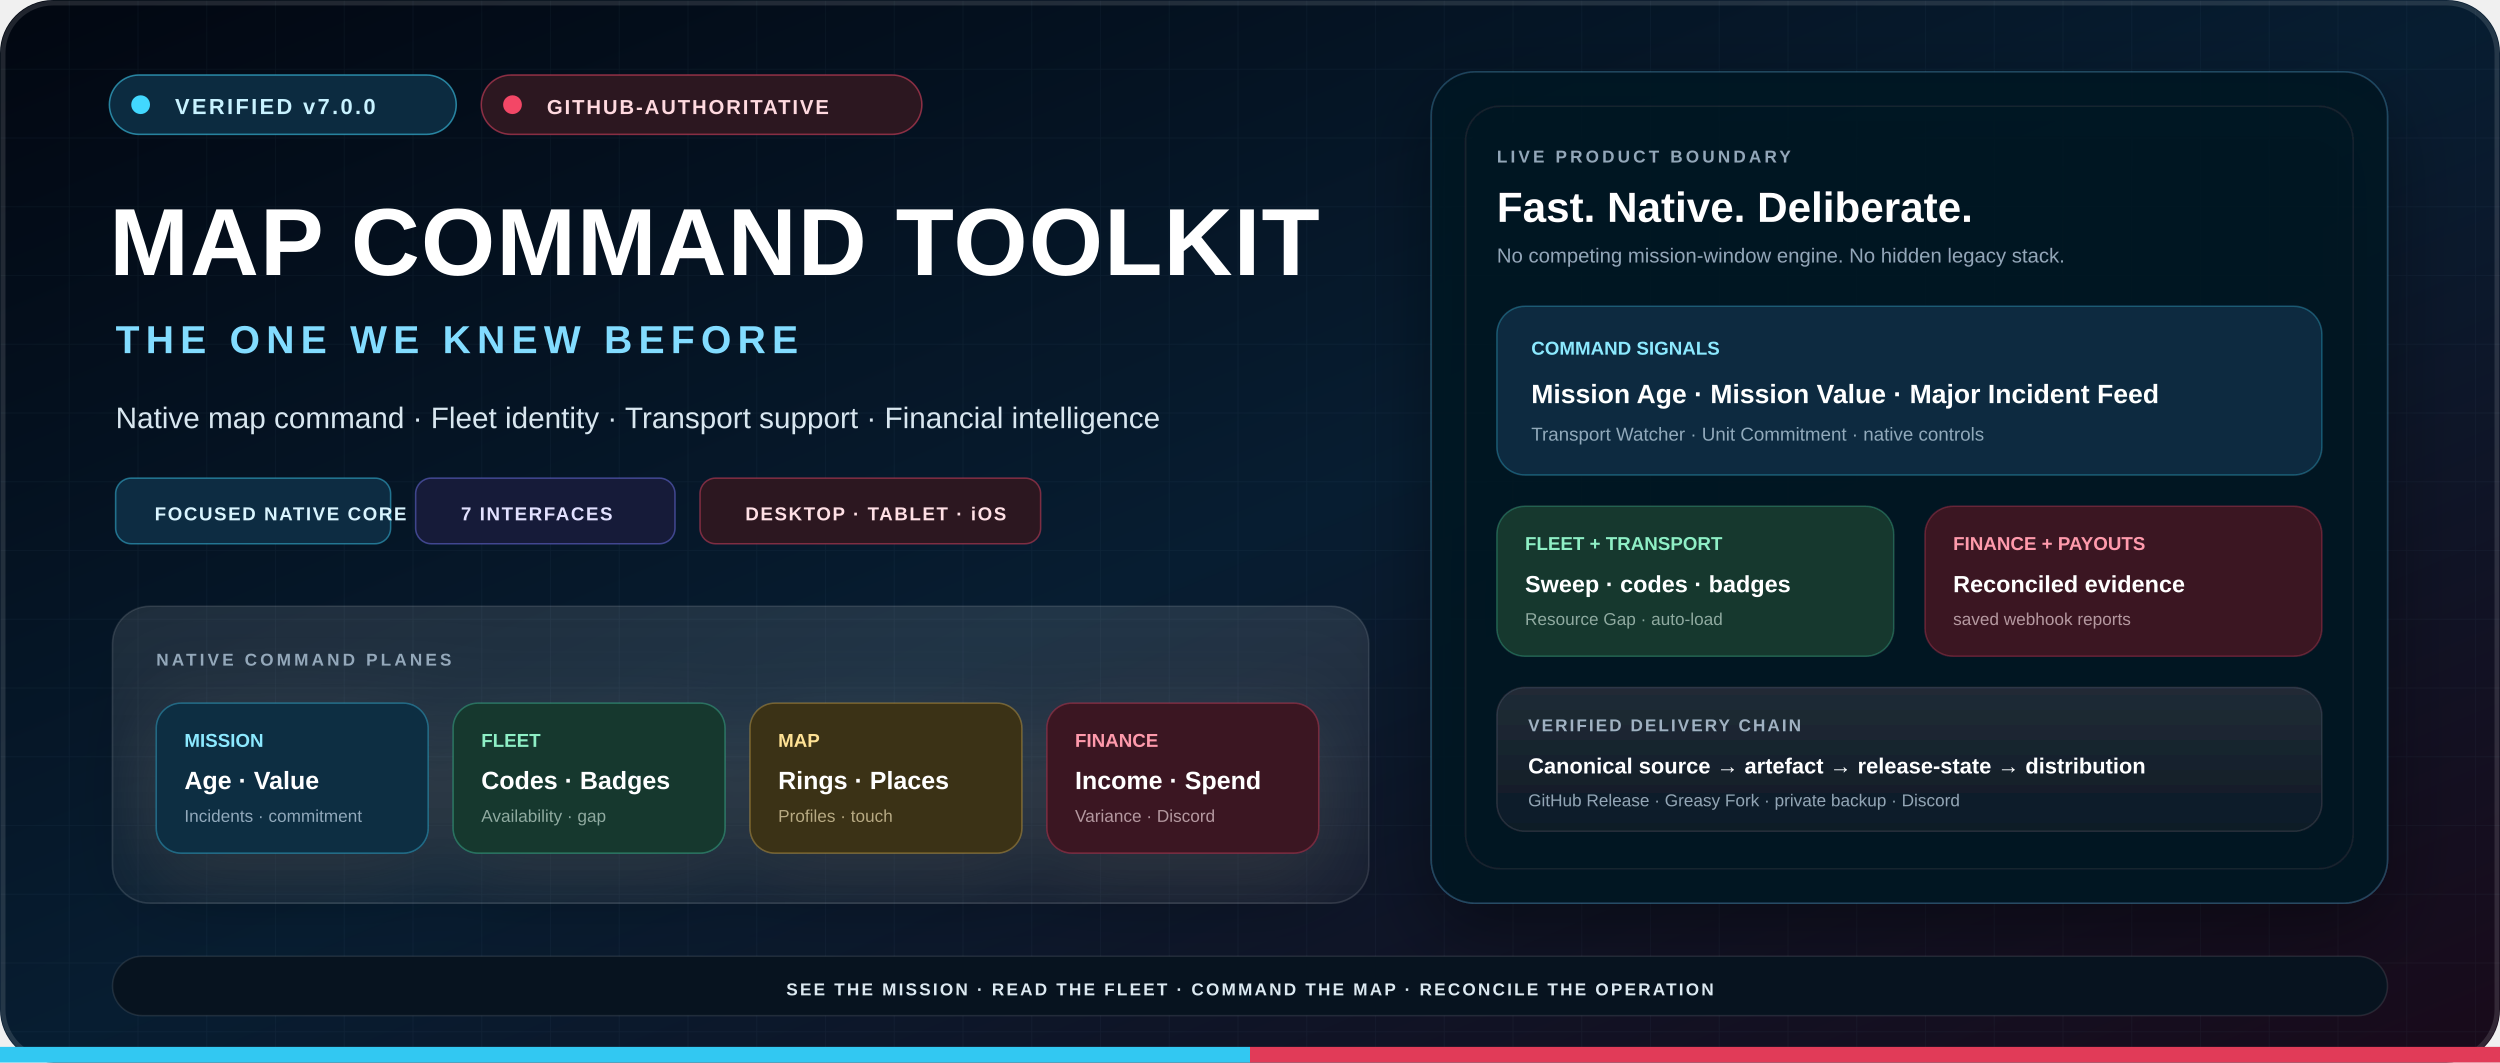
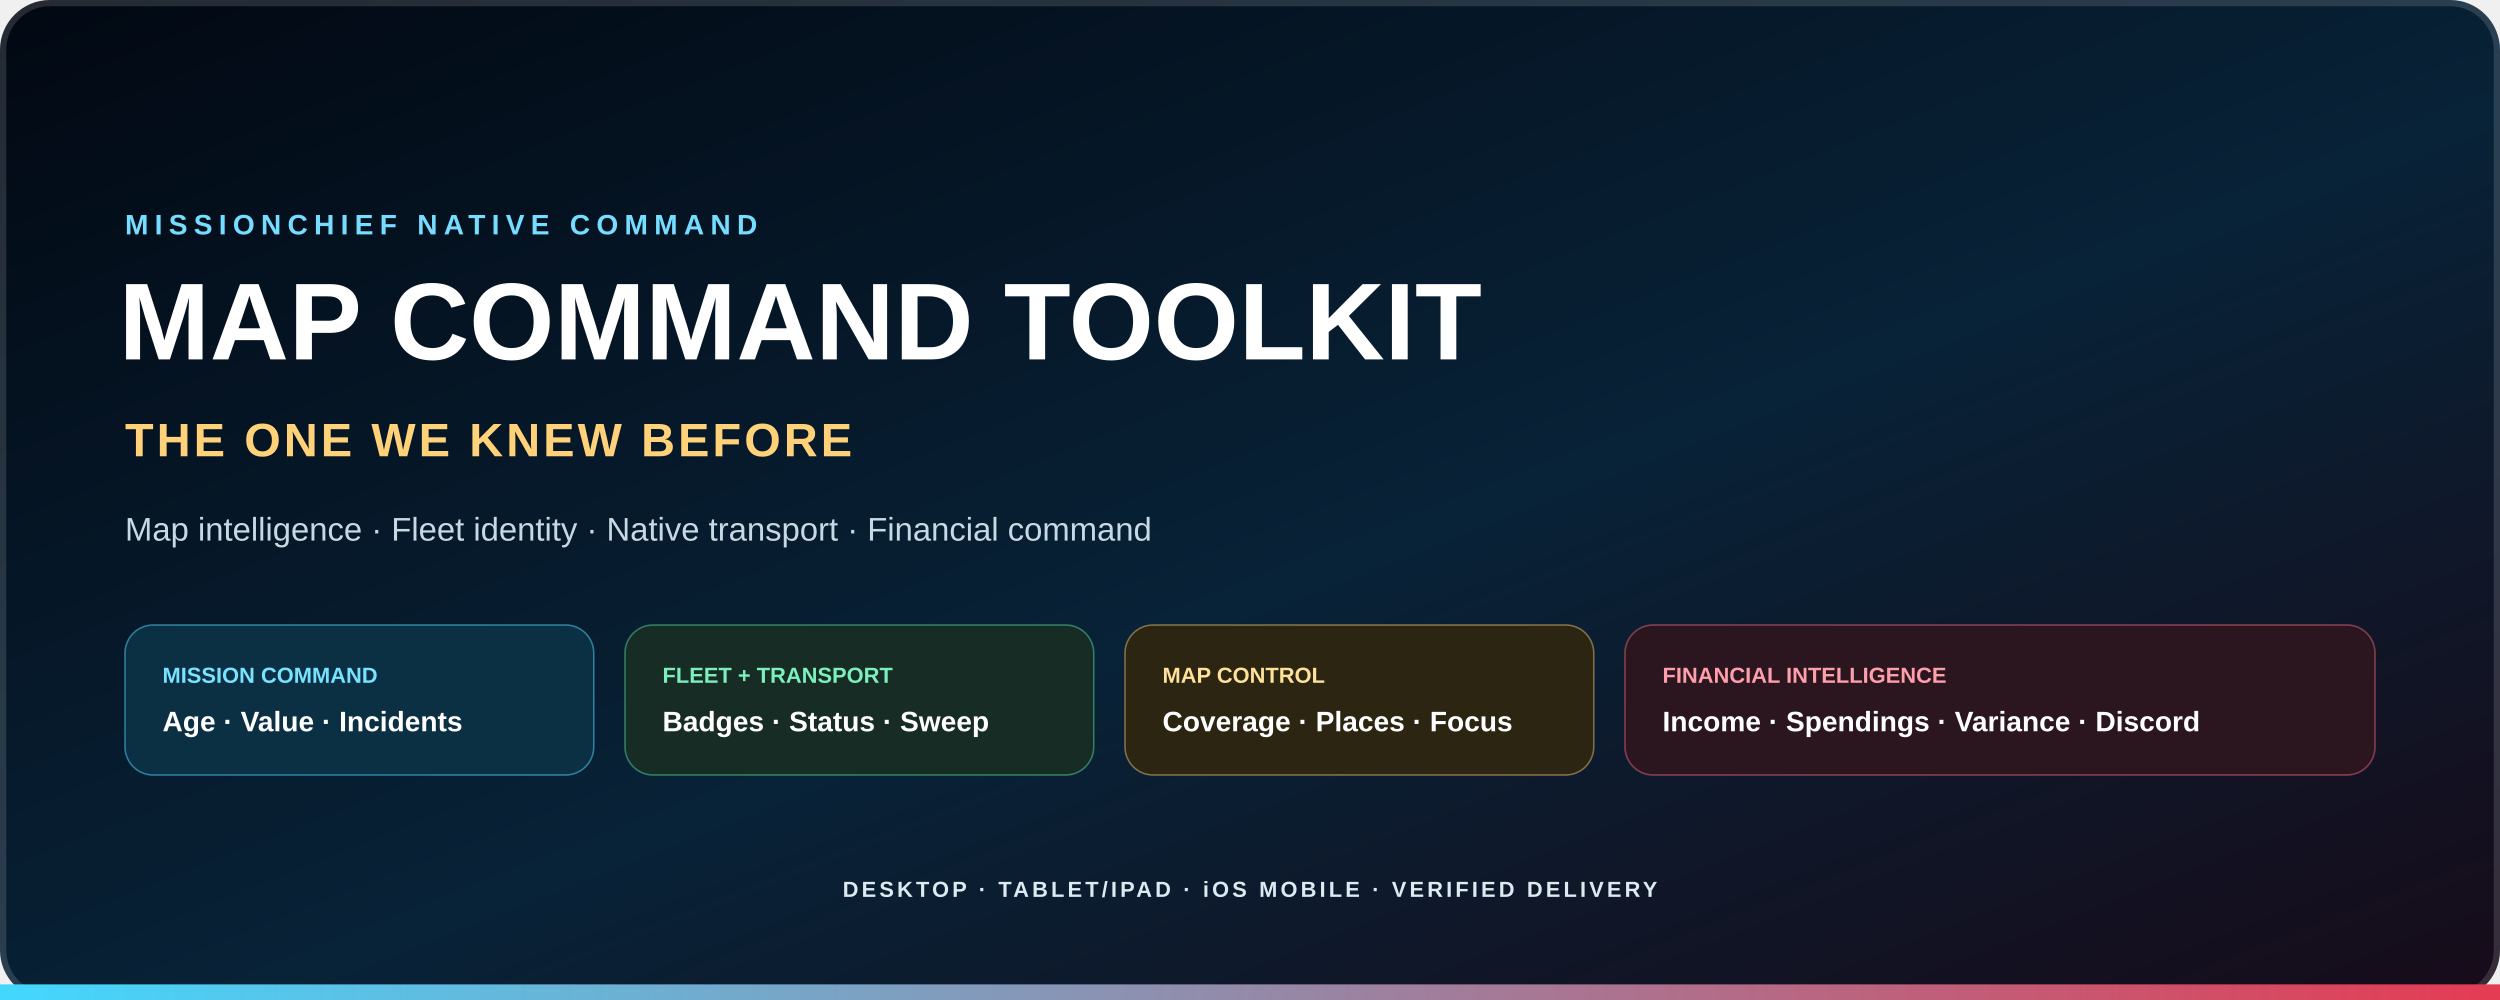
- <svg xmlns="http://www.w3.org/2000/svg" width="1600" height="680" viewBox="0 0 1600 680" role="img" aria-labelledby="title desc">
+ <svg xmlns="http://www.w3.org/2000/svg" width="1600" height="640" viewBox="0 0 1600 640" role="img" aria-labelledby="title desc">
  <defs>
    <linearGradient id="bg" x1="0" y1="0" x2="1" y2="1">
-       <stop offset="0" stop-color="#020711" />
-       <stop offset="0.5" stop-color="#071d31" />
-       <stop offset="1" stop-color="#190a1a" />
+       <stop stop-color="#020812" />
+       <stop offset=".55" stop-color="#082237" />
+       <stop offset="1" stop-color="#170b19" />
    </linearGradient>
-     <linearGradient id="accent" x1="0" y1="0" x2="1" y2="0">
-       <stop offset="0" stop-color="#42d8ff" />
-       <stop offset="0.5" stop-color="#7d7cff" />
-       <stop offset="1" stop-color="#f34766" />
+     <linearGradient id="edge" x1="0" y1="0" x2="1" y2="0">
+       <stop stop-color="#43d8ff" />
+       <stop offset="1" stop-color="#e53b52" />
    </linearGradient>
-     <linearGradient id="glass" x1="0" y1="0" x2="0" y2="1">
-       <stop offset="0" stop-color="#ffffff" stop-opacity="0.10" />
-       <stop offset="1" stop-color="#ffffff" stop-opacity="0.025" />
-     </linearGradient>
-     <pattern id="grid" width="44" height="44" patternUnits="userSpaceOnUse">
-       <path d="M44 0H0V44" fill="none" stroke="#bdeaff" stroke-opacity="0.04" />
-     </pattern>
-     <filter id="shadow" x="-20%" y="-20%" width="140%" height="140%">
-       <feDropShadow dx="0" dy="18" stdDeviation="24" flood-color="#000" flood-opacity="0.42" />
-     </filter>
  </defs>
-   <rect width="1600" height="680" rx="34" fill="url(#bg)" />
-   <rect width="1600" height="680" rx="34" fill="url(#grid)" />
-   <rect x="2" y="2" width="1596" height="676" rx="32" fill="none" stroke="#fff" stroke-opacity="0.12" stroke-width="3" />
+   <rect width="1600" height="640" rx="32" fill="url(#bg)" />
+   <rect x="2" y="2" width="1596" height="636" rx="30" fill="none" stroke="#fff" stroke-opacity=".14" stroke-width="4" />
  <g font-family="Segoe UI,Arial,sans-serif">
-     <g transform="translate(70 48)">
-       <rect width="222" height="38" rx="19" fill="#0c2b40" stroke="#42d8ff" stroke-opacity="0.55" />
-       <circle cx="20" cy="19" r="6" fill="#42d8ff" />
-       <text x="42" y="25" fill="#c8f2ff" font-size="14" font-weight="850" letter-spacing="1.5">VERIFIED v7.0.0</text>
+     <text x="80" y="150" fill="#75ddff" font-size="18" font-weight="800" letter-spacing="4">MISSIONCHIEF NATIVE COMMAND</text>
+     <text x="76" y="230" fill="#fff" font-size="70" font-weight="900">MAP COMMAND TOOLKIT</text>
+     <text x="80" y="292" fill="#ffd178" font-size="30" font-weight="850" letter-spacing="2">THE ONE WE KNEW BEFORE</text>
+     <text x="80" y="346" fill="#c6d9e4" font-size="21">Map intelligence · Fleet identity · Native transport · Financial command</text>
+     <g transform="translate(80 400)">
+       <rect width="300" height="96" rx="18" fill="#0b3044" stroke="#55d9ff" stroke-opacity=".5" />
+       <text x="24" y="37" fill="#78e3ff" font-size="14" font-weight="850">MISSION COMMAND</text>
+       <text x="24" y="68" fill="#fff" font-size="18" font-weight="800">Age · Value · Incidents</text>
    </g>
-     <g transform="translate(308 48)">
-       <rect width="282" height="38" rx="19" fill="#2c1720" stroke="#f34766" stroke-opacity="0.52" />
-       <circle cx="20" cy="19" r="6" fill="#f34766" />
-       <text x="42" y="25" fill="#ffd9df" font-size="13" font-weight="850" letter-spacing="1.2">GITHUB-AUTHORITATIVE</text>
+     <g transform="translate(400 400)">
+       <rect width="300" height="96" rx="18" fill="#162c25" stroke="#62e8ad" stroke-opacity=".45" />
+       <text x="24" y="37" fill="#7cf0bc" font-size="14" font-weight="850">FLEET + TRANSPORT</text>
+       <text x="24" y="68" fill="#fff" font-size="18" font-weight="800">Badges · Status · Sweep</text>
    </g>
-     <text x="70" y="176" fill="#ffffff" font-size="61" font-weight="900" letter-spacing="0.8">MAP COMMAND TOOLKIT</text>
-     <text x="74" y="226" fill="#82dcff" font-size="25" font-weight="800" letter-spacing="4">THE ONE WE KNEW BEFORE</text>
-     <text x="74" y="274" fill="#d9e7f0" font-size="19">Native map command · Fleet identity · Transport support · Financial intelligence</text>
-     <g transform="translate(74 306)" font-size="12" font-weight="850" letter-spacing="1">
-       <rect width="176" height="42" rx="10" fill="#0d2c42" stroke="#42d8ff" stroke-opacity="0.45" />
-       <text x="25" y="27" fill="#d9f5ff">FOCUSED NATIVE CORE</text>
-       <rect x="192" width="166" height="42" rx="10" fill="#161b39" stroke="#7d7cff" stroke-opacity="0.45" />
-       <text x="221" y="27" fill="#e2e1ff">7 INTERFACES</text>
-       <rect x="374" width="218" height="42" rx="10" fill="#2c1720" stroke="#f34766" stroke-opacity="0.45" />
-       <text x="403" y="27" fill="#ffe0e5">DESKTOP · TABLET · iOS</text>
+     <g transform="translate(720 400)">
+       <rect width="300" height="96" rx="18" fill="#2c2512" stroke="#ffd178" stroke-opacity=".45" />
+       <text x="24" y="37" fill="#ffe199" font-size="14" font-weight="850">MAP CONTROL</text>
+       <text x="24" y="68" fill="#fff" font-size="18" font-weight="800">Coverage · Places · Focus</text>
    </g>
-     <g transform="translate(72 388)" filter="url(#shadow)">
-       <rect width="804" height="190" rx="24" fill="url(#glass)" stroke="#ffffff" stroke-opacity="0.12" />
-       <text x="28" y="38" fill="#94a8ba" font-size="11" font-weight="850" letter-spacing="2">NATIVE COMMAND PLANES</text>
-       <g transform="translate(28 62)">
-         <rect width="174" height="96" rx="16" fill="#0c2d42" stroke="#42d8ff" stroke-opacity="0.35" />
-         <text x="18" y="28" fill="#8ce9ff" font-size="12" font-weight="850">MISSION</text>
-         <text x="18" y="55" fill="#fff" font-size="16" font-weight="850">Age · Value</text>
-         <text x="18" y="76" fill="#91a9bb" font-size="11">Incidents · commitment</text>
-       </g>
-       <g transform="translate(218 62)">
-         <rect width="174" height="96" rx="16" fill="#12372f" stroke="#55e0ac" stroke-opacity="0.35" />
-         <text x="18" y="28" fill="#8fefc5" font-size="12" font-weight="850">FLEET</text>
-         <text x="18" y="55" fill="#fff" font-size="16" font-weight="850">Codes · Badges</text>
-         <text x="18" y="76" fill="#91aa9f" font-size="11">Availability · gap</text>
-       </g>
-       <g transform="translate(408 62)">
-         <rect width="174" height="96" rx="16" fill="#3a3014" stroke="#f0c45a" stroke-opacity="0.35" />
-         <text x="18" y="28" fill="#ffe295" font-size="12" font-weight="850">MAP</text>
-         <text x="18" y="55" fill="#fff" font-size="16" font-weight="850">Rings · Places</text>
-         <text x="18" y="76" fill="#b7aa83" font-size="11">Profiles · touch</text>
-       </g>
-       <g transform="translate(598 62)">
-         <rect width="174" height="96" rx="16" fill="#3b1823" stroke="#f34766" stroke-opacity="0.35" />
-         <text x="18" y="28" fill="#ff9aac" font-size="12" font-weight="850">FINANCE</text>
-         <text x="18" y="55" fill="#fff" font-size="16" font-weight="850">Income · Spend</text>
-         <text x="18" y="76" fill="#b598a0" font-size="11">Variance · Discord</text>
-       </g>
+     <g transform="translate(1040 400)">
+       <rect width="480" height="96" rx="18" fill="#2b151f" stroke="#ff7182" stroke-opacity=".45" />
+       <text x="24" y="37" fill="#ff9fac" font-size="14" font-weight="850">FINANCIAL INTELLIGENCE</text>
+       <text x="24" y="68" fill="#fff" font-size="18" font-weight="800">Income · Spendings · Variance · Discord</text>
    </g>
-     <g transform="translate(916 46)" filter="url(#shadow)">
-       <rect width="612" height="532" rx="28" fill="#061422" fill-opacity="0.92" stroke="#65d3ff" stroke-opacity="0.25" />
-       <rect x="22" y="22" width="568" height="488" rx="22" fill="none" stroke="#fff" stroke-opacity="0.07" />
-       <text x="42" y="58" fill="#92a7b9" font-size="11" font-weight="850" letter-spacing="2">LIVE PRODUCT BOUNDARY</text>
-       <text x="42" y="96" fill="#fff" font-size="27" font-weight="900">Fast. Native. Deliberate.</text>
-       <text x="42" y="122" fill="#92a7b9" font-size="13">No competing mission-window engine. No hidden legacy stack.</text>
-       <g transform="translate(42 150)">
-         <rect width="528" height="108" rx="18" fill="#0c2b40" stroke="#42d8ff" stroke-opacity="0.30" />
-         <text x="22" y="31" fill="#8ce9ff" font-size="12" font-weight="850">COMMAND SIGNALS</text>
-         <text x="22" y="62" fill="#fff" font-size="17" font-weight="850">Mission Age · Mission Value · Major Incident Feed</text>
-         <text x="22" y="86" fill="#91a9bb" font-size="12">Transport Watcher · Unit Commitment · native controls</text>
-       </g>
-       <g transform="translate(42 278)">
-         <rect width="254" height="96" rx="18" fill="#12372f" stroke="#55e0ac" stroke-opacity="0.30" />
-         <text x="18" y="28" fill="#8fefc5" font-size="12" font-weight="850">FLEET + TRANSPORT</text>
-         <text x="18" y="55" fill="#fff" font-size="15" font-weight="850">Sweep · codes · badges</text>
-         <text x="18" y="76" fill="#91aa9f" font-size="11">Resource Gap · auto-load</text>
-       </g>
-       <g transform="translate(316 278)">
-         <rect width="254" height="96" rx="18" fill="#3b1823" stroke="#f34766" stroke-opacity="0.30" />
-         <text x="18" y="28" fill="#ff9aac" font-size="12" font-weight="850">FINANCE + PAYOUTS</text>
-         <text x="18" y="55" fill="#fff" font-size="15" font-weight="850">Reconciled evidence</text>
-         <text x="18" y="76" fill="#b598a0" font-size="11">saved webhook reports</text>
-       </g>
-       <g transform="translate(42 394)">
-         <rect width="528" height="92" rx="18" fill="url(#glass)" stroke="#fff" stroke-opacity="0.11" />
-         <text x="20" y="28" fill="#a0b1c1" font-size="11" font-weight="850" letter-spacing="1.3">VERIFIED DELIVERY CHAIN</text>
-         <text x="20" y="55" fill="#fff" font-size="14" font-weight="850">Canonical source → artefact → release-state → distribution</text>
-         <text x="20" y="76" fill="#93a6b6" font-size="11">GitHub Release · Greasy Fork · private backup · Discord</text>
-       </g>
-     </g>
-     <g transform="translate(72 612)">
-       <rect width="1456" height="38" rx="19" fill="#07131f" stroke="#fff" stroke-opacity="0.10" />
-       <text x="728" y="25" text-anchor="middle" fill="#dce9f1" font-size="11" font-weight="850" letter-spacing="1.4">SEE THE MISSION · READ THE FLEET · COMMAND THE MAP · RECONCILE THE OPERATION</text>
-     </g>
+     <text x="800" y="574" text-anchor="middle" fill="#dceaf1" font-size="14" font-weight="800" letter-spacing="2">DESKTOP · TABLET/IPAD · iOS MOBILE · VERIFIED DELIVERY</text>
  </g>
-   <rect y="670" width="800" height="10" fill="#32c8f2" />
-   <rect x="800" y="670" width="800" height="10" fill="#e13b58" />
+   <rect y="630" width="1600" height="10" fill="url(#edge)" />
</svg>
